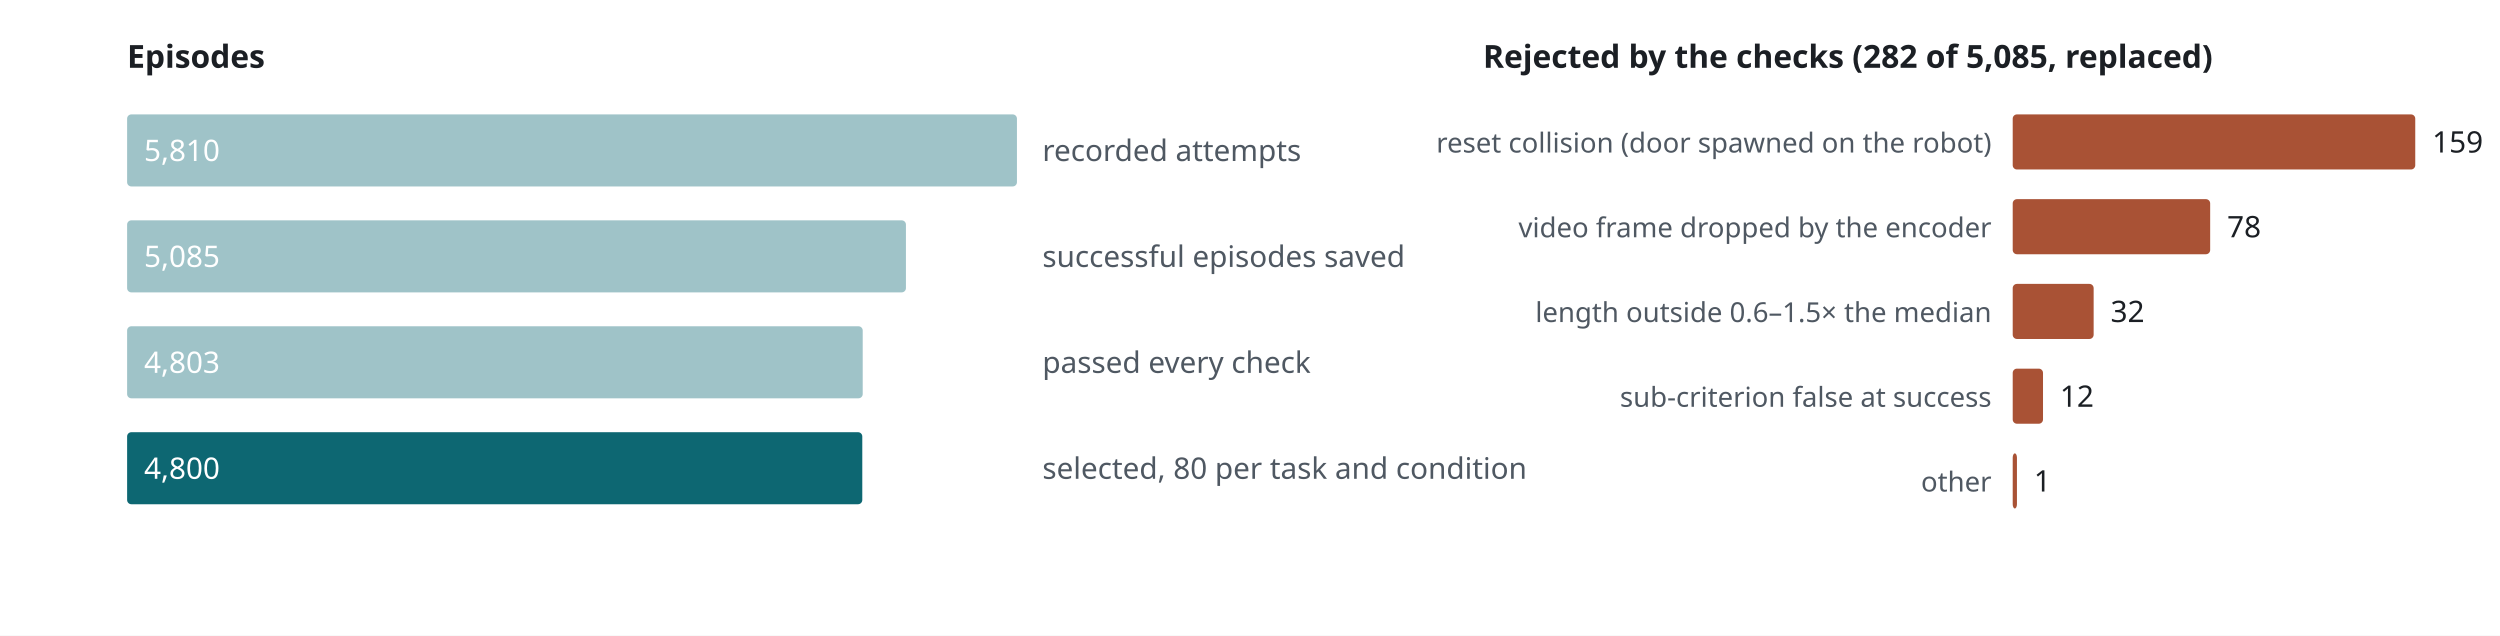
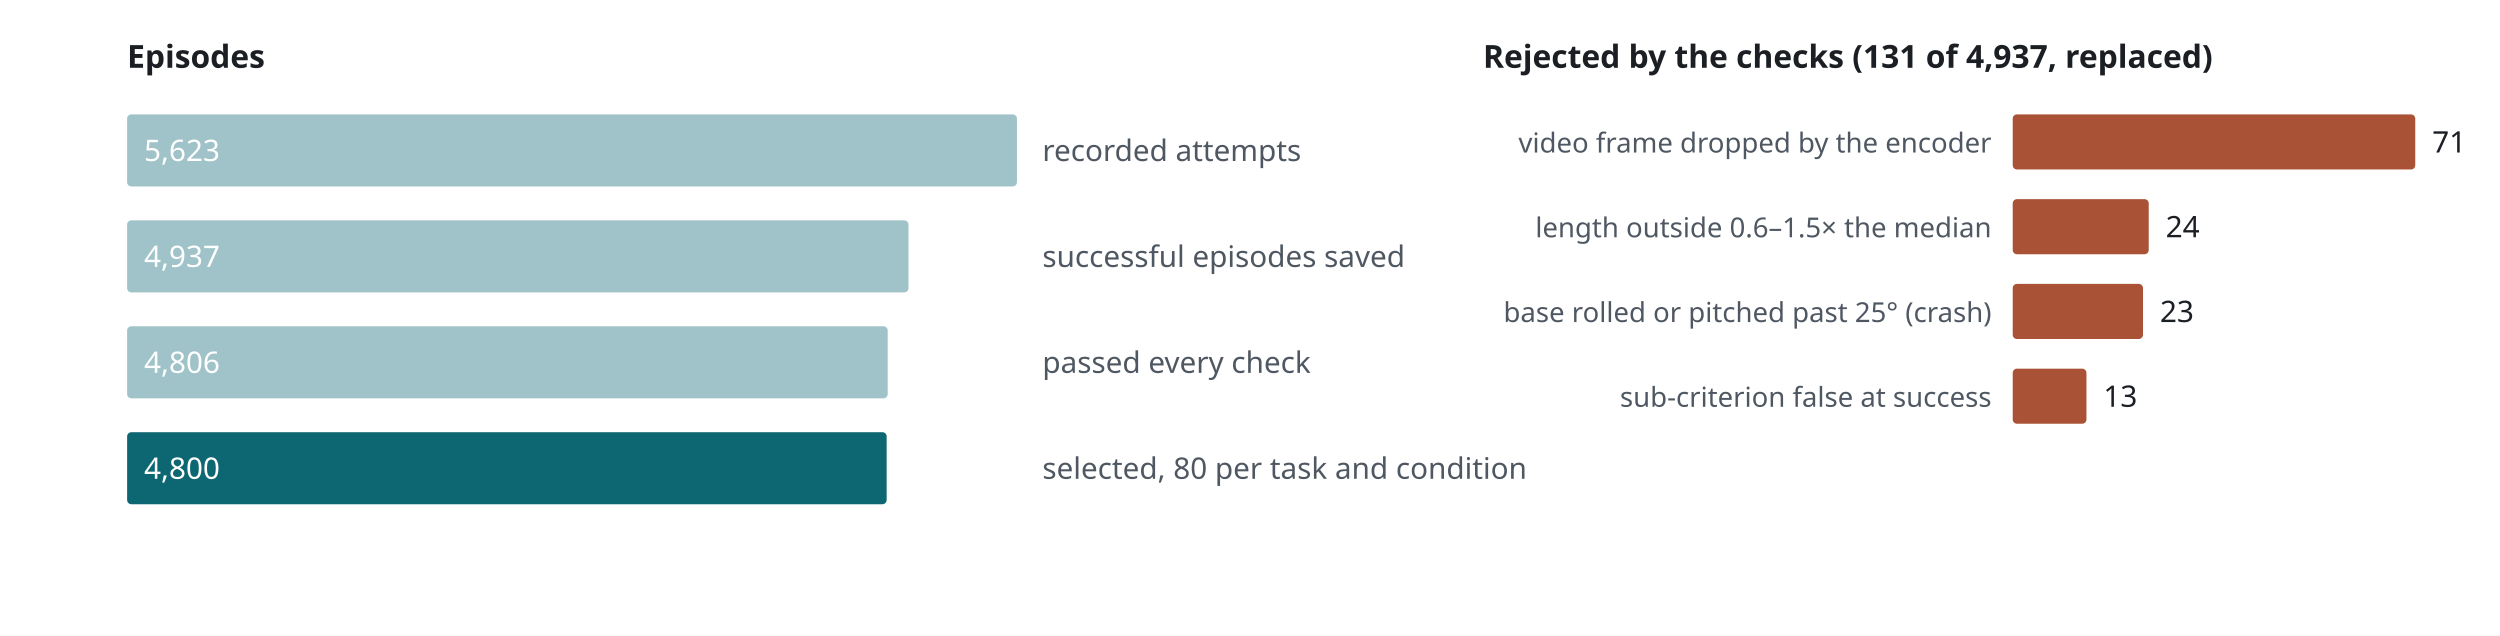
<svg xmlns="http://www.w3.org/2000/svg" viewBox="0 0 1180 300" width="1180" height="300" role="img" aria-label="Verification funnel and rejection reasons">
  <rect width="1180" height="300" fill="#ffffff" />
  <text x="60" y="32" font-size="15" font-weight="600" fill="#1b1f24" font-family="'Source Sans 3','Segoe UI',system-ui,-apple-system,sans-serif">Episodes</text>
  <rect x="60" y="54" width="420.0" height="34" fill="#9fc3c8" rx="2" />
-   <text x="68" y="76" font-size="14" fill="#ffffff" font-family="'Source Sans 3','Segoe UI',system-ui,-apple-system,sans-serif">5,810</text>
+   <text x="68" y="76" font-size="14" fill="#ffffff" font-family="'Source Sans 3','Segoe UI',system-ui,-apple-system,sans-serif">5,623</text>
  <text x="492" y="76" font-size="14" fill="#4f5862" font-family="'Source Sans 3','Segoe UI',system-ui,-apple-system,sans-serif">recorded attempts</text>
-   <rect x="60" y="104" width="367.6" height="34" fill="#9fc3c8" rx="2" />
-   <text x="68" y="126" font-size="14" fill="#ffffff" font-family="'Source Sans 3','Segoe UI',system-ui,-apple-system,sans-serif">5,085</text>
+   <rect x="60" y="104" width="368.8" height="34" fill="#9fc3c8" rx="2" />
+   <text x="68" y="126" font-size="14" fill="#ffffff" font-family="'Source Sans 3','Segoe UI',system-ui,-apple-system,sans-serif">4,937</text>
  <text x="492" y="126" font-size="14" fill="#4f5862" font-family="'Source Sans 3','Segoe UI',system-ui,-apple-system,sans-serif">successful episodes saved</text>
-   <rect x="60" y="154" width="347.2" height="34" fill="#9fc3c8" rx="2" />
-   <text x="68" y="176" font-size="14" fill="#ffffff" font-family="'Source Sans 3','Segoe UI',system-ui,-apple-system,sans-serif">4,803</text>
+   <rect x="60" y="154" width="359.0" height="34" fill="#9fc3c8" rx="2" />
+   <text x="68" y="176" font-size="14" fill="#ffffff" font-family="'Source Sans 3','Segoe UI',system-ui,-apple-system,sans-serif">4,806</text>
  <text x="492" y="176" font-size="14" fill="#4f5862" font-family="'Source Sans 3','Segoe UI',system-ui,-apple-system,sans-serif">passed every check</text>
-   <rect x="60" y="204" width="347.0" height="34" fill="#0d6772" rx="2" />
+   <rect x="60" y="204" width="358.5" height="34" fill="#0d6772" rx="2" />
  <text x="68" y="226" font-size="14" fill="#ffffff" font-family="'Source Sans 3','Segoe UI',system-ui,-apple-system,sans-serif">4,800</text>
  <text x="492" y="226" font-size="14" fill="#4f5862" font-family="'Source Sans 3','Segoe UI',system-ui,-apple-system,sans-serif">selected, 80 per task and condition</text>
-   <text x="700" y="32" font-size="15" font-weight="600" fill="#1b1f24" font-family="'Source Sans 3','Segoe UI',system-ui,-apple-system,sans-serif">Rejected by the checks (282 of 5,085, replaced)</text>
-   <text x="940" y="72" font-size="13" fill="#4f5862" text-anchor="end" font-family="'Source Sans 3','Segoe UI',system-ui,-apple-system,sans-serif">reset collision (door spawned on the robot)</text>
+   <text x="700" y="32" font-size="15" font-weight="600" fill="#1b1f24" font-family="'Source Sans 3','Segoe UI',system-ui,-apple-system,sans-serif">Rejected by the checks (131 of 4,937, replaced)</text>
+   <text x="940" y="72" font-size="13" fill="#4f5862" text-anchor="end" font-family="'Source Sans 3','Segoe UI',system-ui,-apple-system,sans-serif">video frame dropped by the encoder</text>
  <rect x="950" y="54" width="190.0" height="26" fill="#9a3412" opacity="0.85" rx="2" />
-   <text x="1148.0" y="72" font-size="14" fill="#1b1f24" font-family="'Source Sans 3','Segoe UI',system-ui,-apple-system,sans-serif">159</text>
-   <text x="940" y="112" font-size="13" fill="#4f5862" text-anchor="end" font-family="'Source Sans 3','Segoe UI',system-ui,-apple-system,sans-serif">video frame dropped by the encoder</text>
-   <rect x="950" y="94" width="93.2" height="26" fill="#9a3412" opacity="0.85" rx="2" />
-   <text x="1051.2" y="112" font-size="14" fill="#1b1f24" font-family="'Source Sans 3','Segoe UI',system-ui,-apple-system,sans-serif">78</text>
-   <text x="940" y="152" font-size="13" fill="#4f5862" text-anchor="end" font-family="'Source Sans 3','Segoe UI',system-ui,-apple-system,sans-serif">length outside 0.6–1.5× the median</text>
-   <rect x="950" y="134" width="38.2" height="26" fill="#9a3412" opacity="0.85" rx="2" />
-   <text x="996.2" y="152" font-size="14" fill="#1b1f24" font-family="'Source Sans 3','Segoe UI',system-ui,-apple-system,sans-serif">32</text>
+   <text x="1148.0" y="72" font-size="14" fill="#1b1f24" font-family="'Source Sans 3','Segoe UI',system-ui,-apple-system,sans-serif">71</text>
+   <text x="940" y="112" font-size="13" fill="#4f5862" text-anchor="end" font-family="'Source Sans 3','Segoe UI',system-ui,-apple-system,sans-serif">length outside 0.6–1.5× the median</text>
+   <rect x="950" y="94" width="64.2" height="26" fill="#9a3412" opacity="0.85" rx="2" />
+   <text x="1022.2" y="112" font-size="14" fill="#1b1f24" font-family="'Source Sans 3','Segoe UI',system-ui,-apple-system,sans-serif">24</text>
+   <text x="940" y="152" font-size="13" fill="#4f5862" text-anchor="end" font-family="'Source Sans 3','Segoe UI',system-ui,-apple-system,sans-serif">base rolled or pitched past 25° (crash)</text>
+   <rect x="950" y="134" width="61.5" height="26" fill="#9a3412" opacity="0.85" rx="2" />
+   <text x="1019.5" y="152" font-size="14" fill="#1b1f24" font-family="'Source Sans 3','Segoe UI',system-ui,-apple-system,sans-serif">23</text>
  <text x="940" y="192" font-size="13" fill="#4f5862" text-anchor="end" font-family="'Source Sans 3','Segoe UI',system-ui,-apple-system,sans-serif">sub-criterion false at success</text>
-   <rect x="950" y="174" width="14.3" height="26" fill="#9a3412" opacity="0.85" rx="2" />
-   <text x="972.3" y="192" font-size="14" fill="#1b1f24" font-family="'Source Sans 3','Segoe UI',system-ui,-apple-system,sans-serif">12</text>
-   <text x="940" y="232" font-size="13" fill="#4f5862" text-anchor="end" font-family="'Source Sans 3','Segoe UI',system-ui,-apple-system,sans-serif">other</text>
-   <rect x="950" y="214" width="2.0" height="26" fill="#9a3412" opacity="0.85" rx="2" />
-   <text x="960.0" y="232" font-size="14" fill="#1b1f24" font-family="'Source Sans 3','Segoe UI',system-ui,-apple-system,sans-serif">1</text>
+   <rect x="950" y="174" width="34.8" height="26" fill="#9a3412" opacity="0.85" rx="2" />
+   <text x="992.8" y="192" font-size="14" fill="#1b1f24" font-family="'Source Sans 3','Segoe UI',system-ui,-apple-system,sans-serif">13</text>
</svg>
